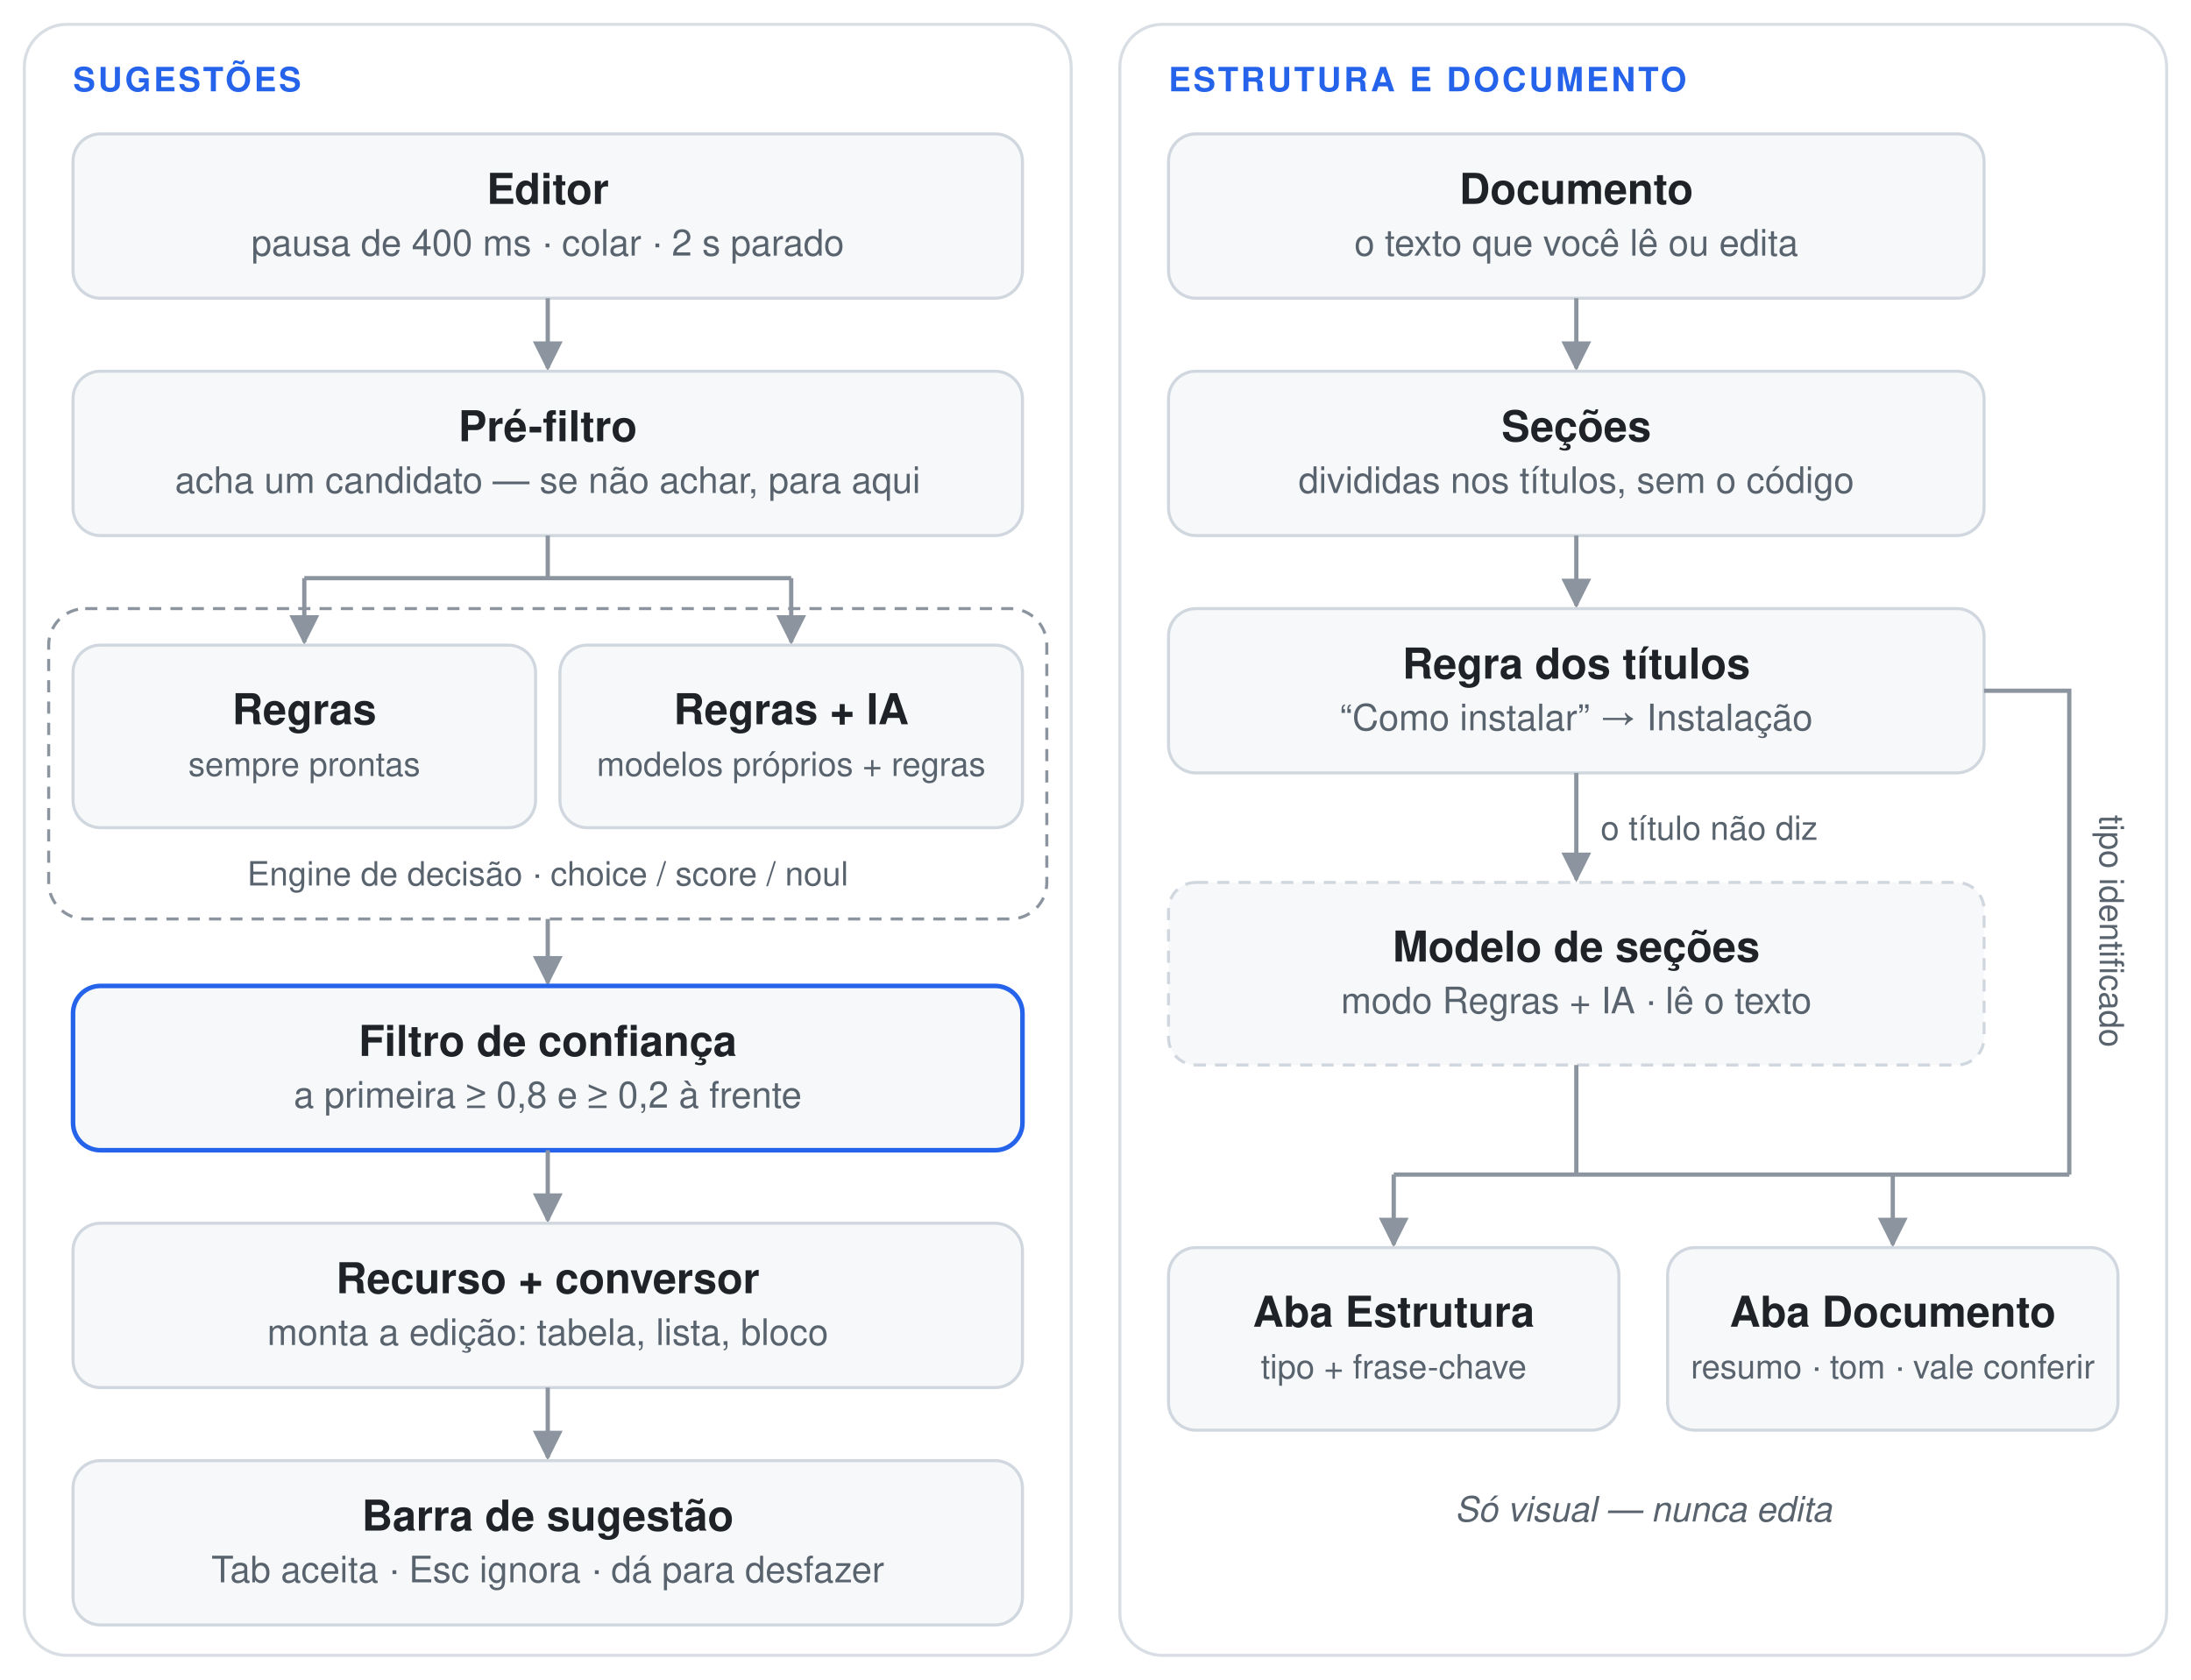
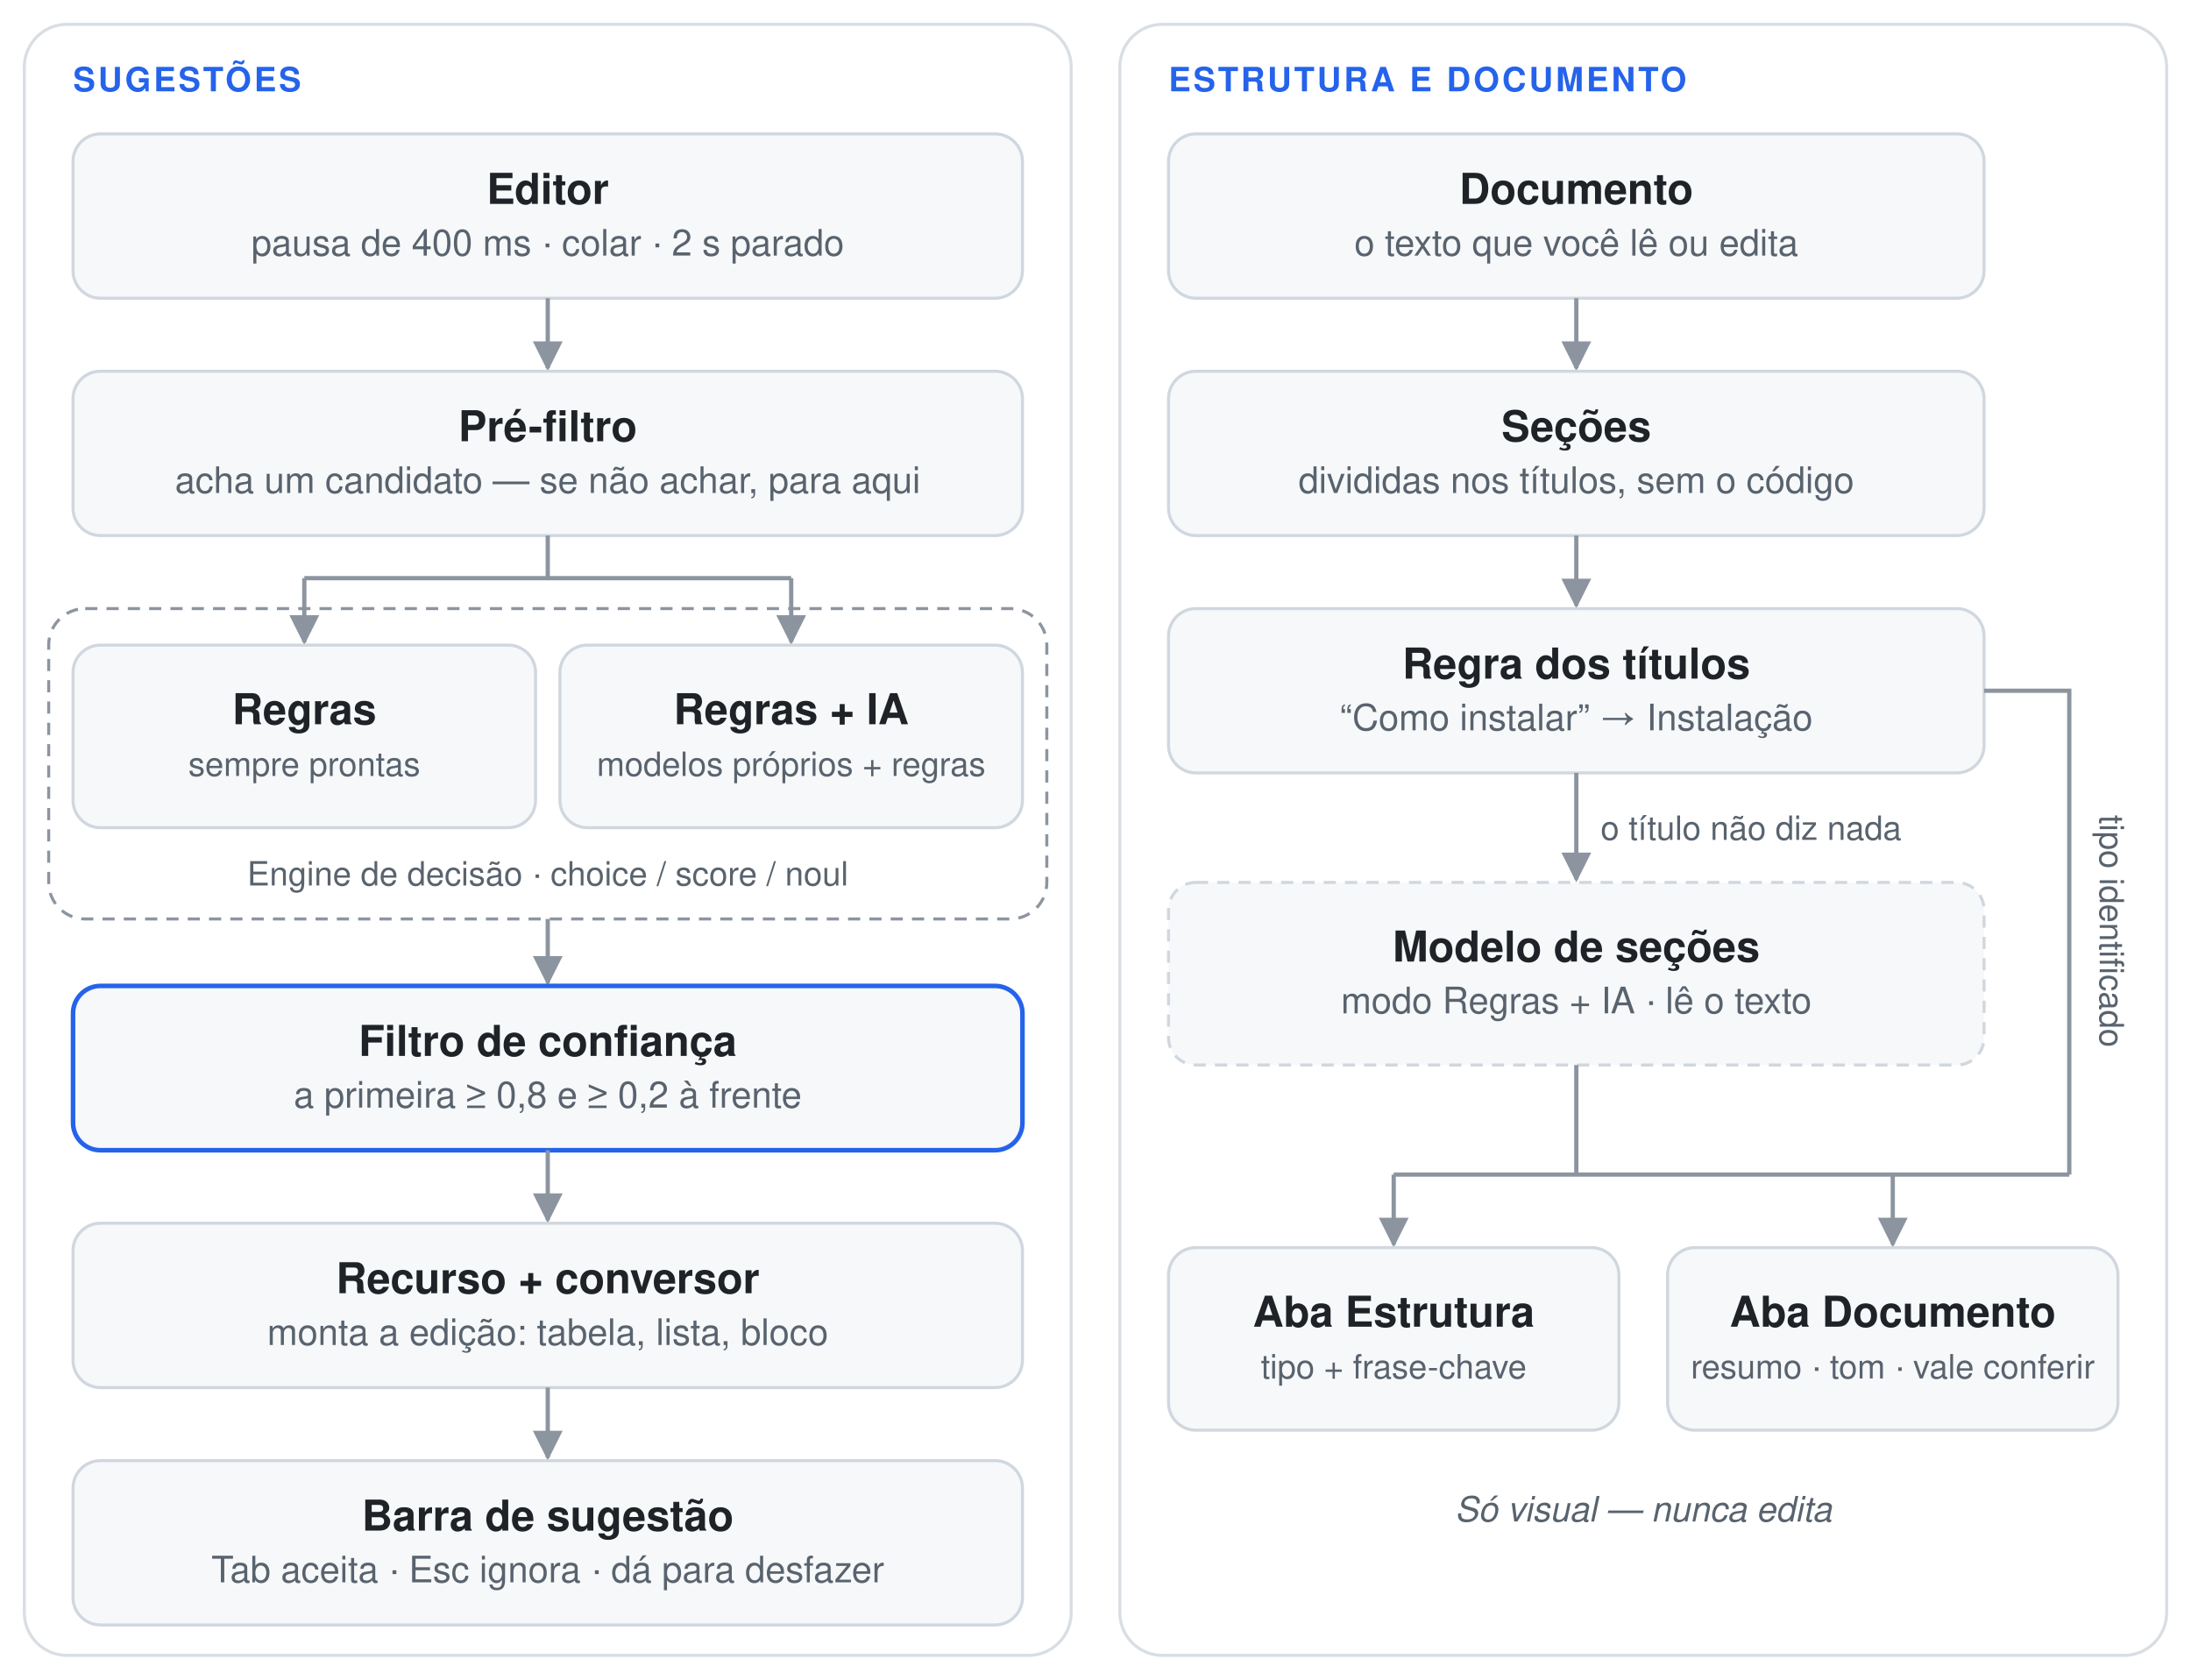
<svg xmlns="http://www.w3.org/2000/svg" viewBox="0 0 720 552" width="720" height="552" role="img" aria-labelledby="msd-title msd-desc" font-family="system-ui, -apple-system, 'Segoe UI', Helvetica, Arial, sans-serif">
  <style>
  .msd-lane { fill: none; stroke: #d8dee4; }
  .msd-lane-t { fill: #2563eb; font-size: 11px; font-weight: 600; letter-spacing: .08em; }
  .msd-box { fill: #f6f8fa; stroke: #d0d7de; }
  .msd-box.msd-accent { stroke: #2563eb; stroke-width: 1.5; }
  .msd-box.msd-dashed, .msd-group { stroke-dasharray: 4 3; }
  .msd-group { fill: none; stroke: #8c959f; }
  .msd-t { fill: #1f2328; font-size: 14px; font-weight: 600; }
  .msd-s { fill: #59636e; font-size: 12px; }
  .msd-s.msd-small { font-size: 11px; }
  .msd-label { fill: #59636e; font-size: 11px; }
  .msd-note { fill: #59636e; font-size: 11.5px; font-style: italic; }
  .msd-mono { fill: #59636e; font-size: 11.5px; font-family: ui-monospace, SFMono-Regular, Menlo, Consolas, monospace; }
  .msd-step { fill: #2563eb; font-size: 11px; font-weight: 700; }
  .msd-line { fill: none; stroke: #8c959f; stroke-width: 1.4; }
  .msd-head { fill: #8c959f; }
  @media (prefers-color-scheme: dark) {
    .msd-lane { stroke: #30363d; }
    .msd-lane-t { fill: #58a6ff; }
    .msd-box { fill: #161b22; stroke: #30363d; }
    .msd-box.msd-accent { stroke: #58a6ff; }
    .msd-group { stroke: #6e7681; }
    .msd-t { fill: #e6edf3; }
    .msd-s, .msd-label, .msd-note, .msd-mono { fill: #8b949e; }
    .msd-step { fill: #58a6ff; }
    .msd-line { stroke: #6e7681; }
    .msd-head { fill: #6e7681; }
  }
</style>
  <defs>
    <marker id="msd-arrow" viewBox="0 0 10 10" refX="9" refY="5" markerWidth="7" markerHeight="7" orient="auto-start-reverse">
      <path class="msd-head" d="M0,0 L10,5 L0,10 z" />
    </marker>
  </defs>
  <rect class="msd-lane" x="8" y="8" width="344" height="536" rx="14" />
  <text class="msd-lane-t" x="24" y="30">SUGESTÕES</text>
  <rect class="msd-box " x="24" y="44" width="312" height="54" rx="9" />
  <text class="msd-t" x="180.0" y="67.0" text-anchor="middle">Editor</text>
  <text class="msd-s" x="180.0" y="84.0" text-anchor="middle">pausa de 400 ms · colar · 2 s parado</text>
  <path class="msd-line" d="M180,98 L180,121" marker-end="url(#msd-arrow)" />
  <rect class="msd-box " x="24" y="122" width="312" height="54" rx="9" />
  <text class="msd-t" x="180.0" y="145.0" text-anchor="middle">Pré-filtro</text>
  <text class="msd-s" x="180.0" y="162.0" text-anchor="middle">acha um candidato — se não achar, para aqui</text>
  <rect class="msd-group" x="16" y="200" width="328" height="102" rx="12" />
  <path class="msd-line" d="M180,176 L180,190" />
  <path class="msd-line" d="M100,190 L260,190" />
  <path class="msd-line" d="M100,190 L100,211" marker-end="url(#msd-arrow)" />
  <path class="msd-line" d="M260,190 L260,211" marker-end="url(#msd-arrow)" />
  <rect class="msd-box " x="24" y="212" width="152" height="60" rx="9" />
  <text class="msd-t" x="100.0" y="238.0" text-anchor="middle">Regras</text>
  <text class="msd-s msd-small" x="100.0" y="255.0" text-anchor="middle">sempre prontas</text>
  <rect class="msd-box " x="184" y="212" width="152" height="60" rx="9" />
  <text class="msd-t" x="260.0" y="238.0" text-anchor="middle">Regras + IA</text>
  <text class="msd-s msd-small" x="260.0" y="255.0" text-anchor="middle">modelos próprios + regras</text>
  <text class="msd-label" x="180" y="291" text-anchor="middle">Engine de decisão · choice / score / noul</text>
  <path class="msd-line" d="M180,302 L180,323" marker-end="url(#msd-arrow)" />
  <rect class="msd-box msd-accent" x="24" y="324" width="312" height="54" rx="9" />
  <text class="msd-t" x="180.0" y="347.0" text-anchor="middle">Filtro de confiança</text>
  <text class="msd-s" x="180.0" y="364.0" text-anchor="middle">a primeira ≥ 0,8 e ≥ 0,2 à frente</text>
  <path class="msd-line" d="M180,378 L180,401" marker-end="url(#msd-arrow)" />
  <rect class="msd-box " x="24" y="402" width="312" height="54" rx="9" />
  <text class="msd-t" x="180.0" y="425.0" text-anchor="middle">Recurso + conversor</text>
  <text class="msd-s" x="180.0" y="442.0" text-anchor="middle">monta a edição: tabela, lista, bloco</text>
  <path class="msd-line" d="M180,456 L180,479" marker-end="url(#msd-arrow)" />
  <rect class="msd-box " x="24" y="480" width="312" height="54" rx="9" />
  <text class="msd-t" x="180.0" y="503.0" text-anchor="middle">Barra de sugestão</text>
  <text class="msd-s" x="180.0" y="520.0" text-anchor="middle">Tab aceita · Esc ignora · dá para desfazer</text>
  <rect class="msd-lane" x="368" y="8" width="344" height="536" rx="14" />
  <text class="msd-lane-t" x="384" y="30">ESTRUTURA E DOCUMENTO</text>
  <rect class="msd-box " x="384" y="44" width="268" height="54" rx="9" />
  <text class="msd-t" x="518.0" y="67.0" text-anchor="middle">Documento</text>
  <text class="msd-s" x="518.0" y="84.0" text-anchor="middle">o texto que você lê ou edita</text>
  <path class="msd-line" d="M518,98 L518,121" marker-end="url(#msd-arrow)" />
  <rect class="msd-box " x="384" y="122" width="268" height="54" rx="9" />
  <text class="msd-t" x="518.0" y="145.0" text-anchor="middle">Seções</text>
  <text class="msd-s" x="518.0" y="162.0" text-anchor="middle">divididas nos títulos, sem o código</text>
  <path class="msd-line" d="M518,176 L518,199" marker-end="url(#msd-arrow)" />
  <rect class="msd-box " x="384" y="200" width="268" height="54" rx="9" />
  <text class="msd-t" x="518.0" y="223.0" text-anchor="middle">Regra dos títulos</text>
  <text class="msd-s" x="518.0" y="240.0" text-anchor="middle">“Como instalar” → Instalação</text>
  <path class="msd-line" d="M518,254 L518,289" marker-end="url(#msd-arrow)" />
-   <text class="msd-label" x="526" y="276">o título não diz</text>
+   <text class="msd-label" x="526" y="276">o título não diz nada</text>
  <rect class="msd-box msd-dashed" x="384" y="290" width="268" height="60" rx="9" />
  <text class="msd-t" x="518.0" y="316.0" text-anchor="middle">Modelo de seções</text>
  <text class="msd-s" x="518.0" y="333.0" text-anchor="middle">modo Regras + IA · lê o texto</text>
  <path class="msd-line" d="M652,227 L680,227 L680,386" />
  <text class="msd-label" x="690" y="306" text-anchor="middle" transform="rotate(90 690 306)">tipo identificado</text>
  <path class="msd-line" d="M518,350 L518,386" />
  <path class="msd-line" d="M458,386 L680,386" />
  <path class="msd-line" d="M458,386 L458,409" marker-end="url(#msd-arrow)" />
  <path class="msd-line" d="M622,386 L622,409" marker-end="url(#msd-arrow)" />
  <rect class="msd-box " x="384" y="410" width="148" height="60" rx="9" />
  <text class="msd-t" x="458.0" y="436.0" text-anchor="middle">Aba Estrutura</text>
  <text class="msd-s msd-small" x="458.0" y="453.0" text-anchor="middle">tipo + frase-chave</text>
  <rect class="msd-box " x="548" y="410" width="148" height="60" rx="9" />
  <text class="msd-t" x="622.0" y="436.0" text-anchor="middle">Aba Documento</text>
  <text class="msd-s msd-small" x="622.0" y="453.0" text-anchor="middle">resumo · tom · vale conferir</text>
  <text class="msd-note" x="540" y="500" text-anchor="middle">Só visual — nunca edita</text>
</svg>
